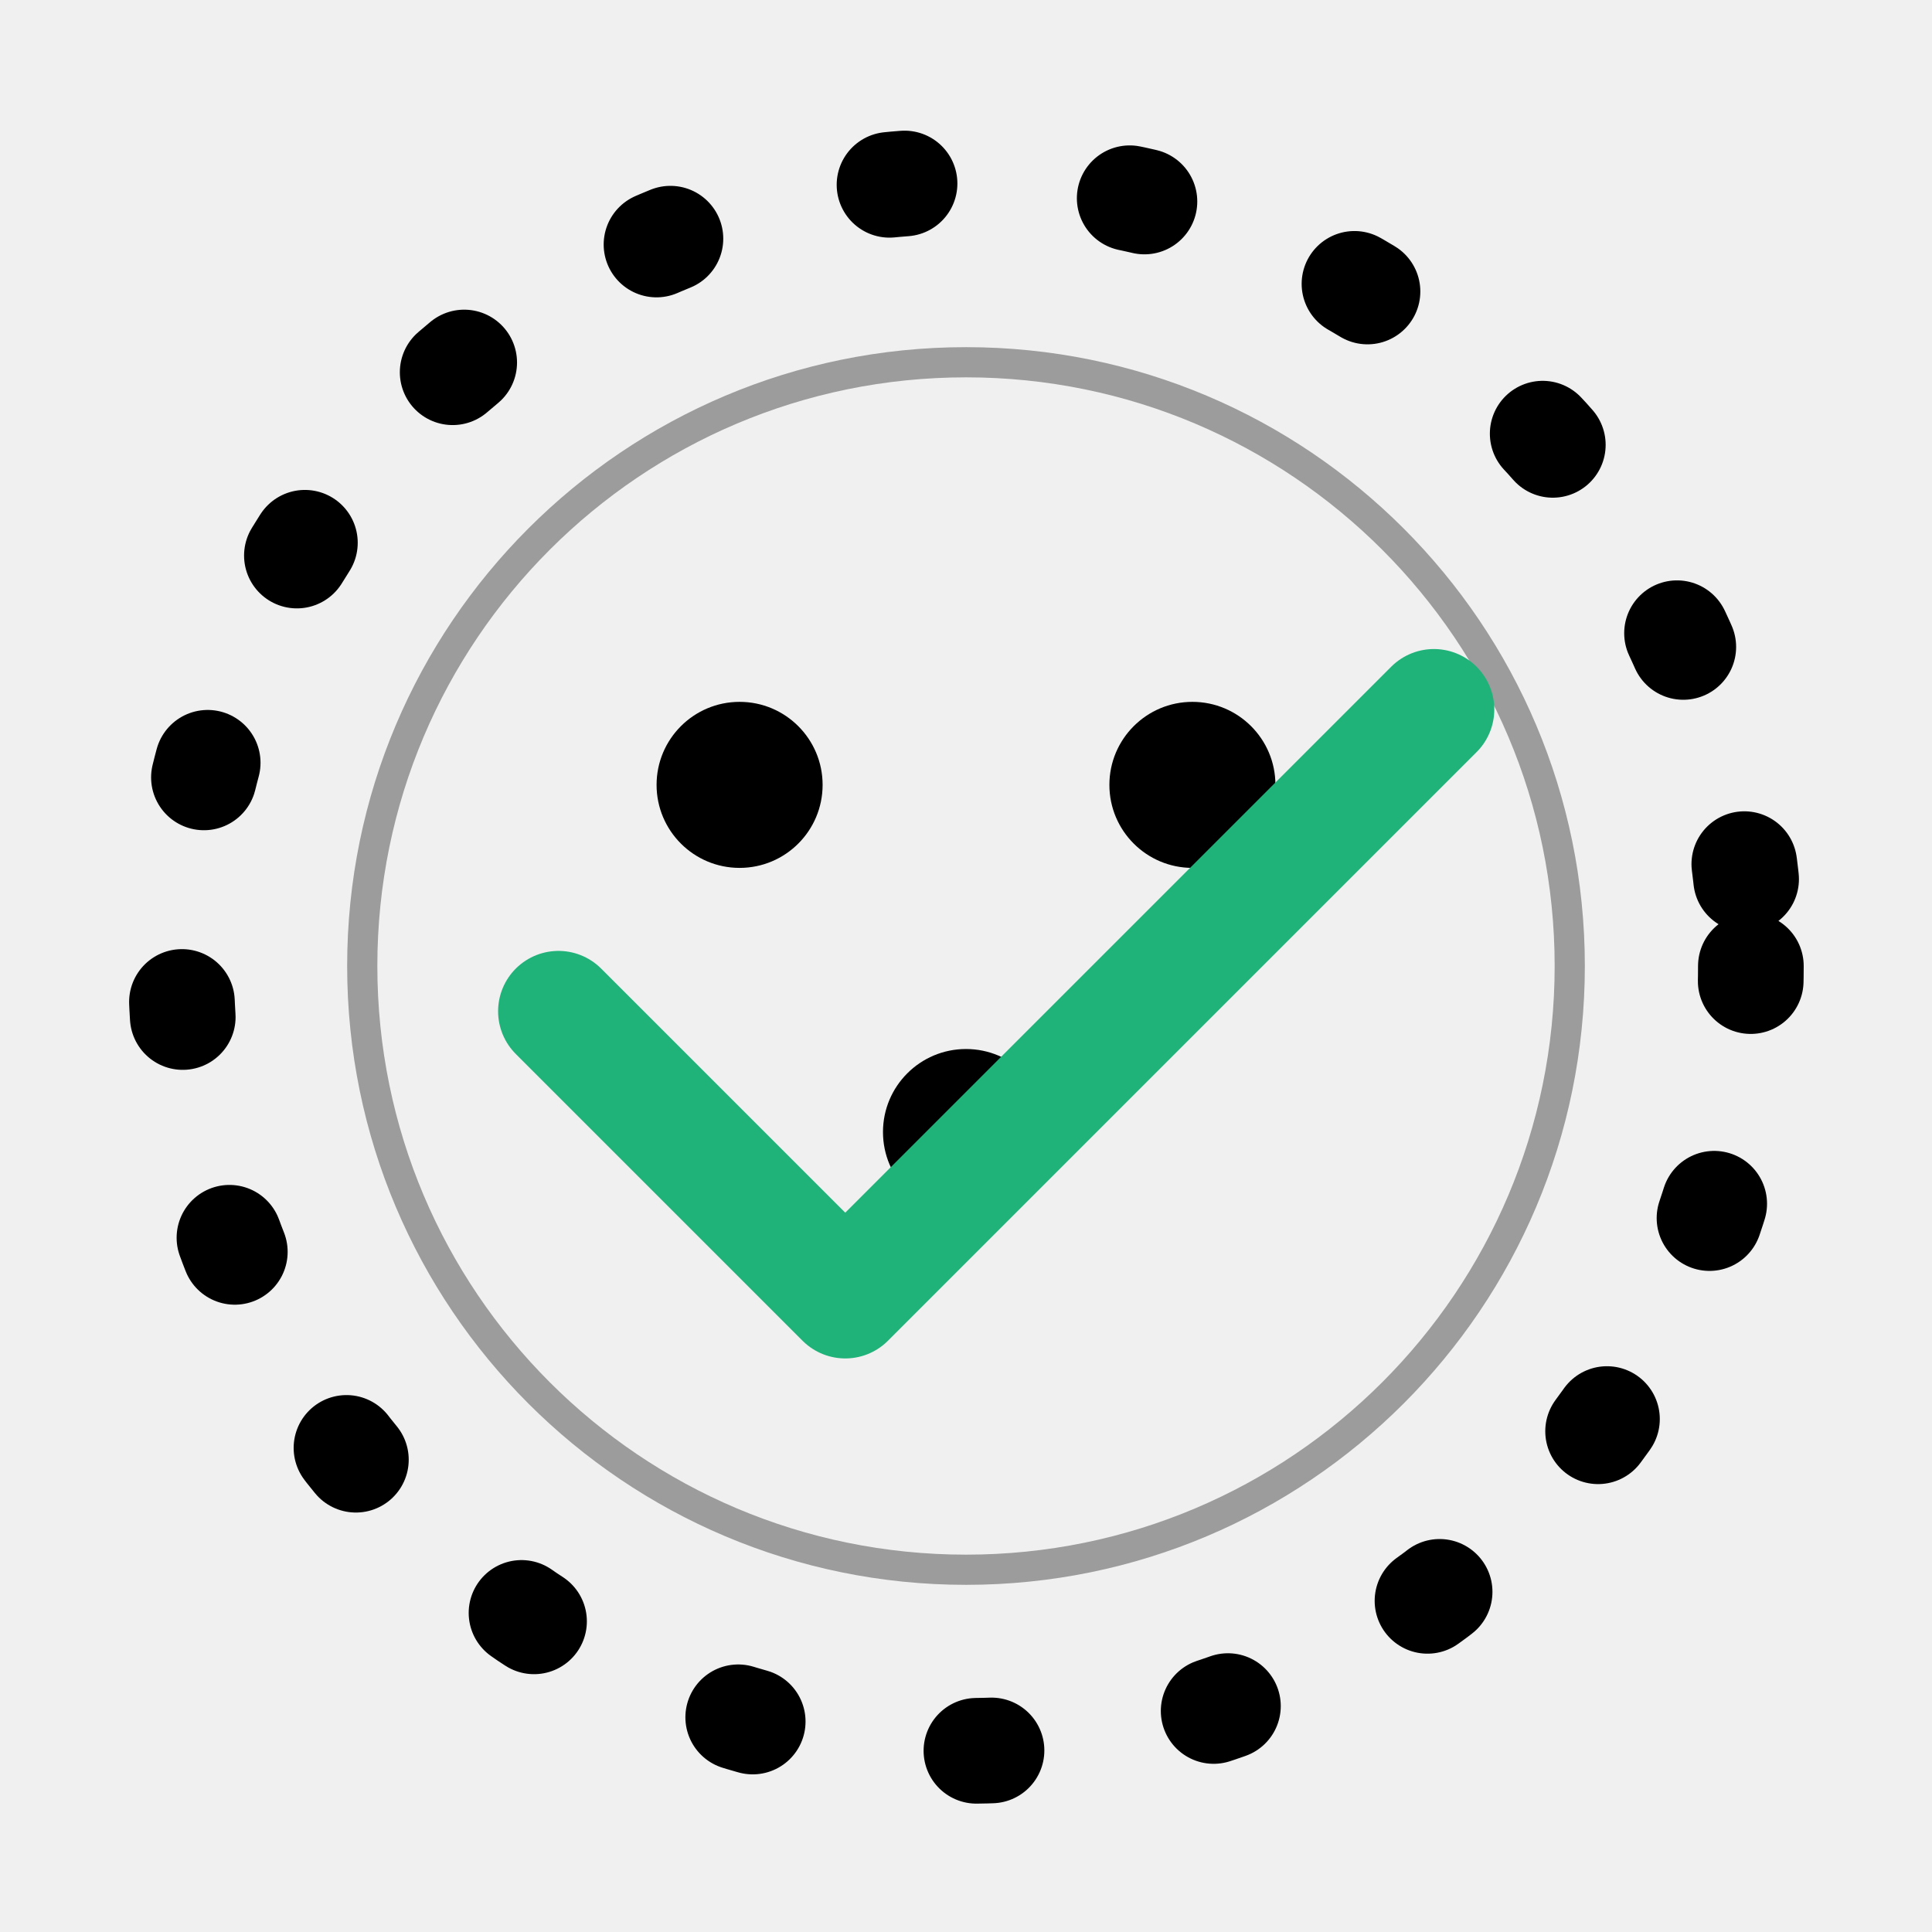
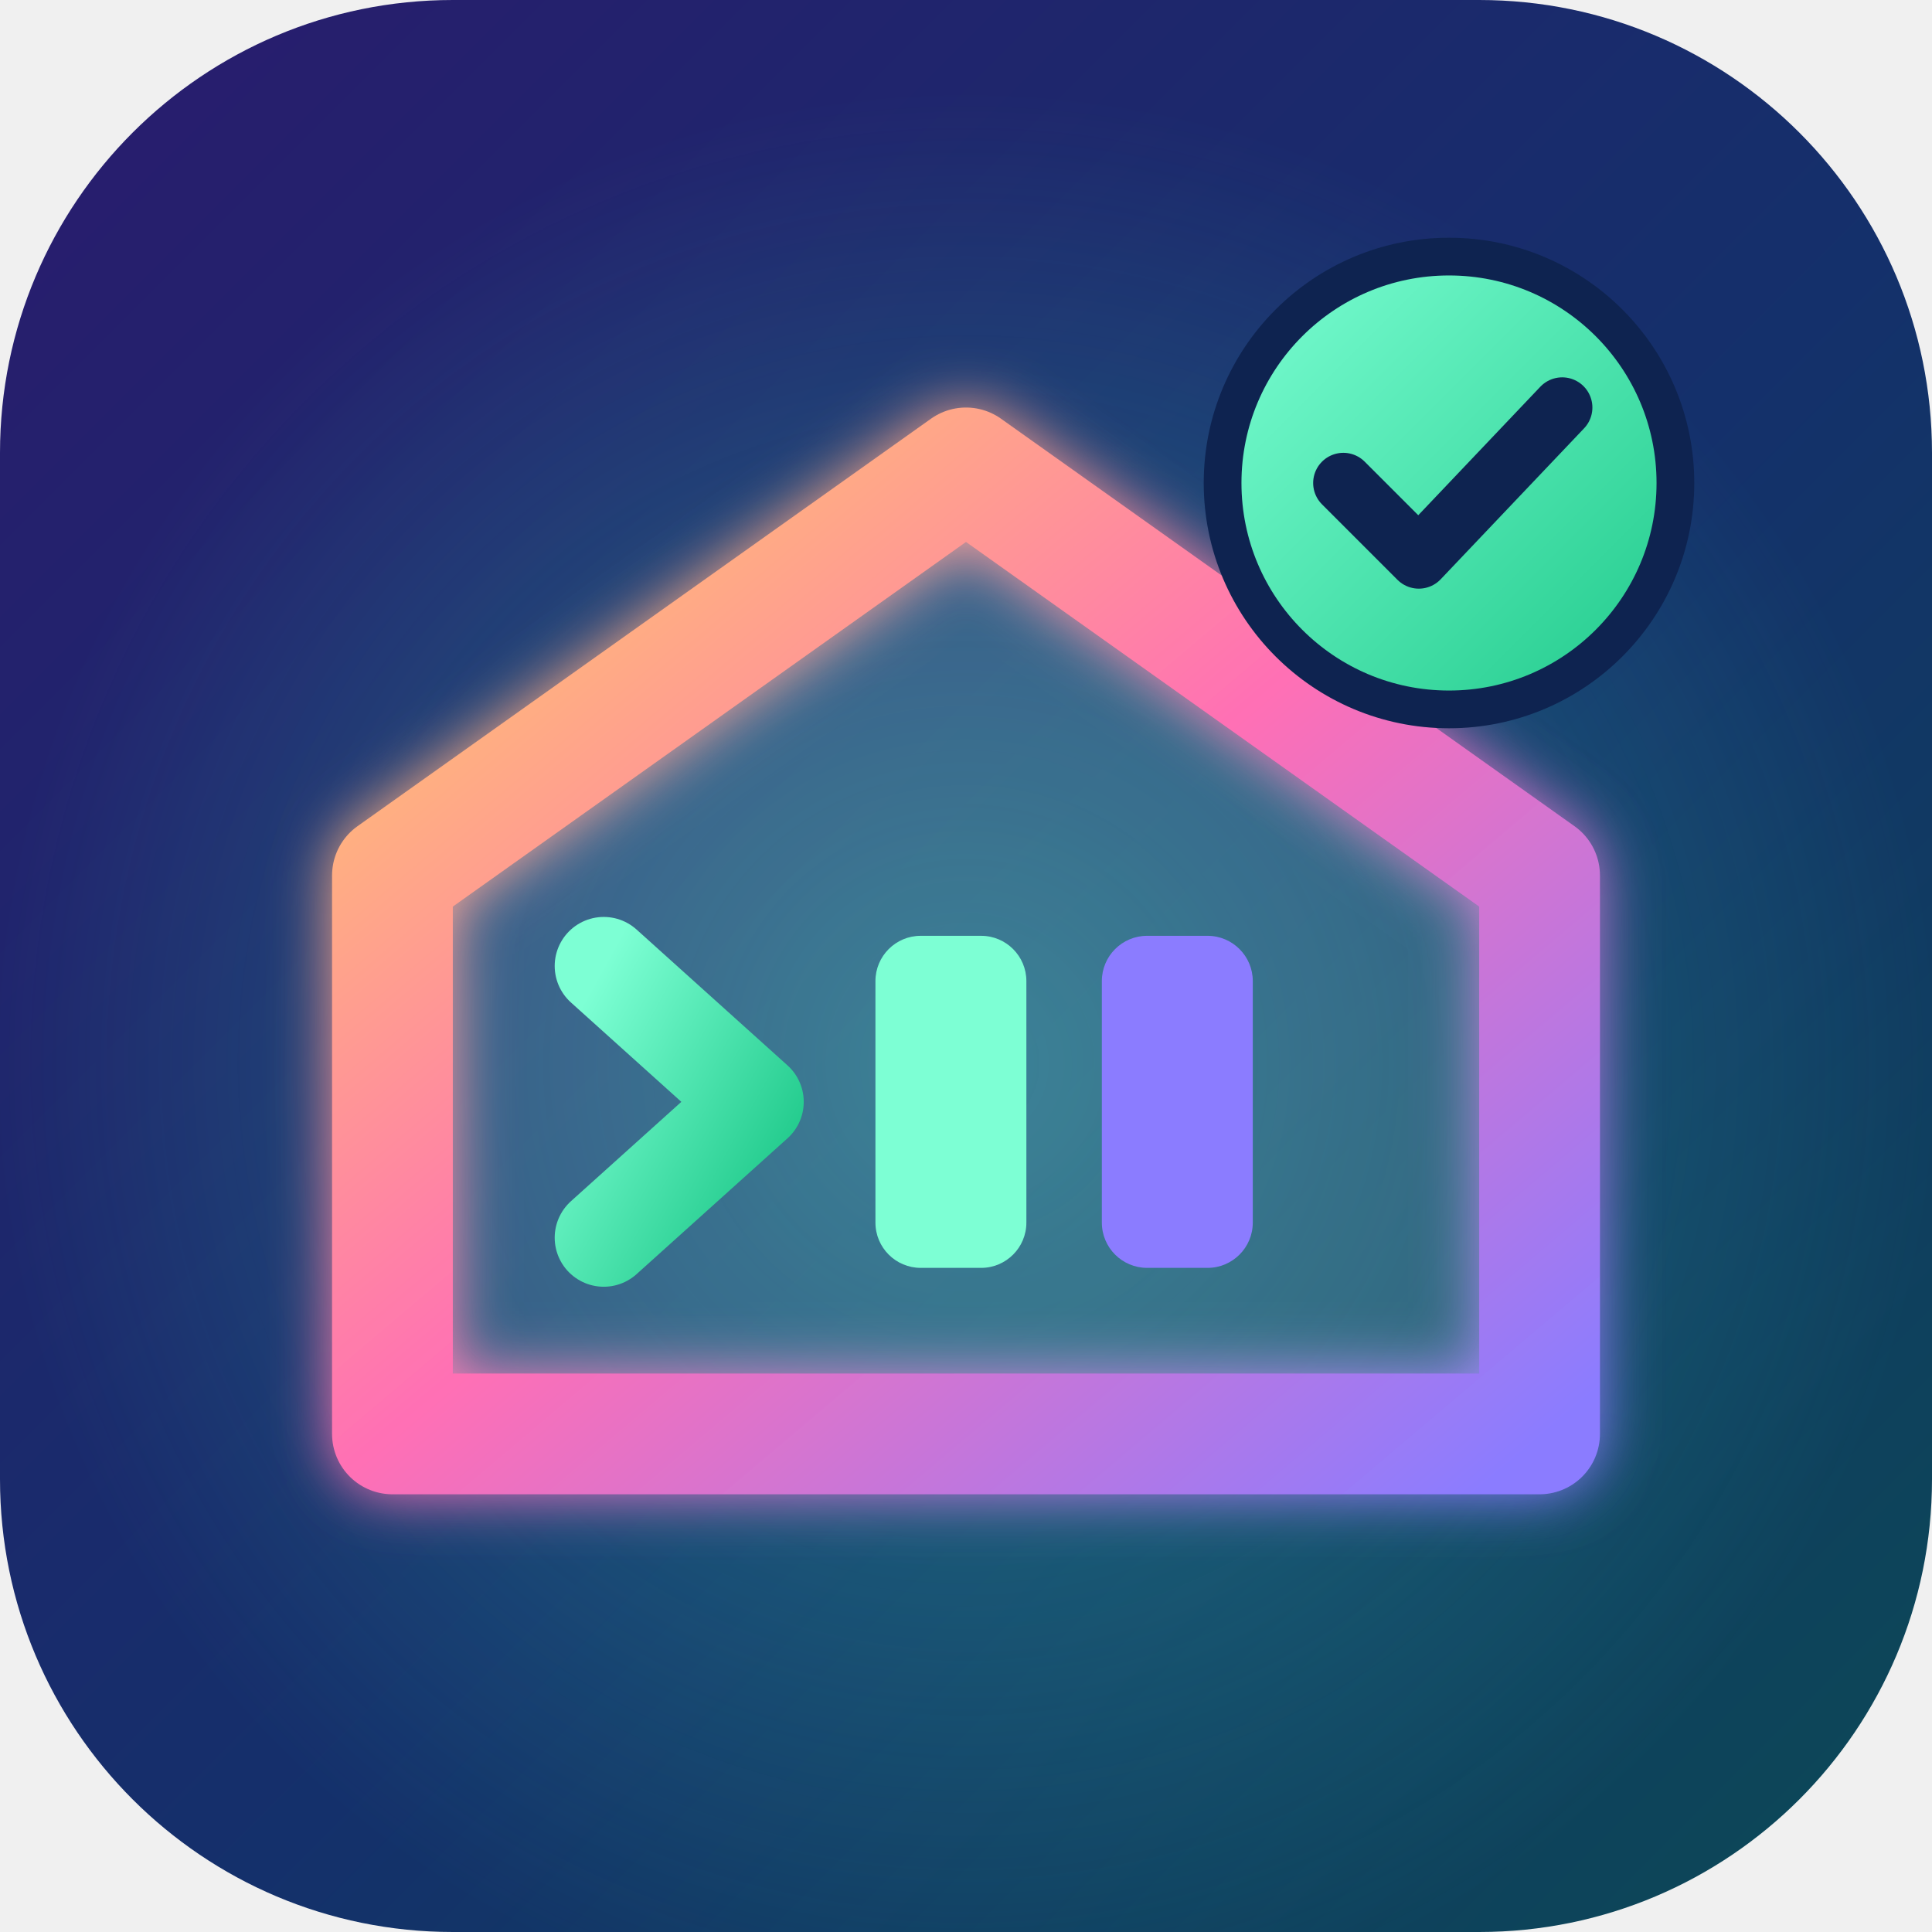
<svg xmlns="http://www.w3.org/2000/svg" viewBox="0 0 256 256" width="256" height="256" role="img" aria-label="Stillherd">
-   <circle cx="128" cy="128" r="104" fill="none" stroke="currentColor" stroke-width="14" stroke-linecap="round" stroke-dasharray="2 30" />
-   <circle cx="128" cy="128" r="80" fill="none" stroke="currentColor" stroke-width="4" opacity="0.35" />
-   <circle cx="98" cy="104" r="11" fill="currentColor" />
-   <circle cx="158" cy="104" r="11" fill="currentColor" />
-   <circle cx="128" cy="150" r="11" fill="currentColor" />
-   <path d="M74 134 L112 172 L190 94" fill="none" stroke="#1FB37A" stroke-width="16" stroke-linecap="round" stroke-linejoin="round" />
+   <defs>
+     <linearGradient id="bg" x1="0" y1="0" x2="1" y2="1">
+       <stop offset="0" stop-color="#2A1B6E" />
+       <stop offset=".55" stop-color="#14306B" />
+       <stop offset="1" stop-color="#0B4A55" />
+     </linearGradient>
+     <radialGradient id="glow" cx=".5" cy=".55" r=".5">
+       <stop offset="0" stop-color="#3EF2C0" stop-opacity=".35" />
+       <stop offset="1" stop-color="#3EF2C0" stop-opacity="0" />
+     </radialGradient>
+     <linearGradient id="barn" x1="0" y1="0" x2="1" y2="1">
+       <stop offset="0" stop-color="#FFD166" />
+       <stop offset=".5" stop-color="#FF6FB5" />
+       <stop offset="1" stop-color="#8B7CFF" />
+     </linearGradient>
+     <linearGradient id="mint" x1="0" y1="0" x2="1" y2="1">
+       <stop offset="0" stop-color="#7DFFD4" />
+       <stop offset="1" stop-color="#1FC98A" />
+     </linearGradient>
+     <filter id="soft" x="-20%" y="-20%" width="140%" height="140%">
+       <feGaussianBlur stdDeviation="4" result="b" />
+       <feMerge>
+         <feMergeNode in="b" />
+         <feMergeNode in="SourceGraphic" />
+       </feMerge>
+     </filter>
+   </defs>
+   <rect width="256" height="256" rx="60" fill="url(#bg)" />
+   <rect width="256" height="256" rx="60" fill="url(#glow)" />
+   <path d="M52 190 V116 L128 62 L204 116 V190 Z" fill="#FFFFFF" fill-opacity=".06" stroke="url(#barn)" stroke-width="16" stroke-linejoin="round" filter="url(#soft)" />
+   <path d="M80 128 L100 146 L80 164" fill="none" stroke="url(#mint)" stroke-width="13" stroke-linecap="round" stroke-linejoin="round" />
+   <rect x="116" y="124" width="20" height="44" rx="6" fill="#7DFFD4" />
+   <rect x="146" y="124" width="20" height="44" rx="6" fill="#8B7CFF" />
+   <circle cx="192" cy="64" r="30" fill="url(#mint)" stroke="#0E2350" stroke-width="5" />
+   <path d="M178 64 L188 74 L207 54" fill="none" stroke="#0E2350" stroke-width="8" stroke-linecap="round" stroke-linejoin="round" />
</svg>
